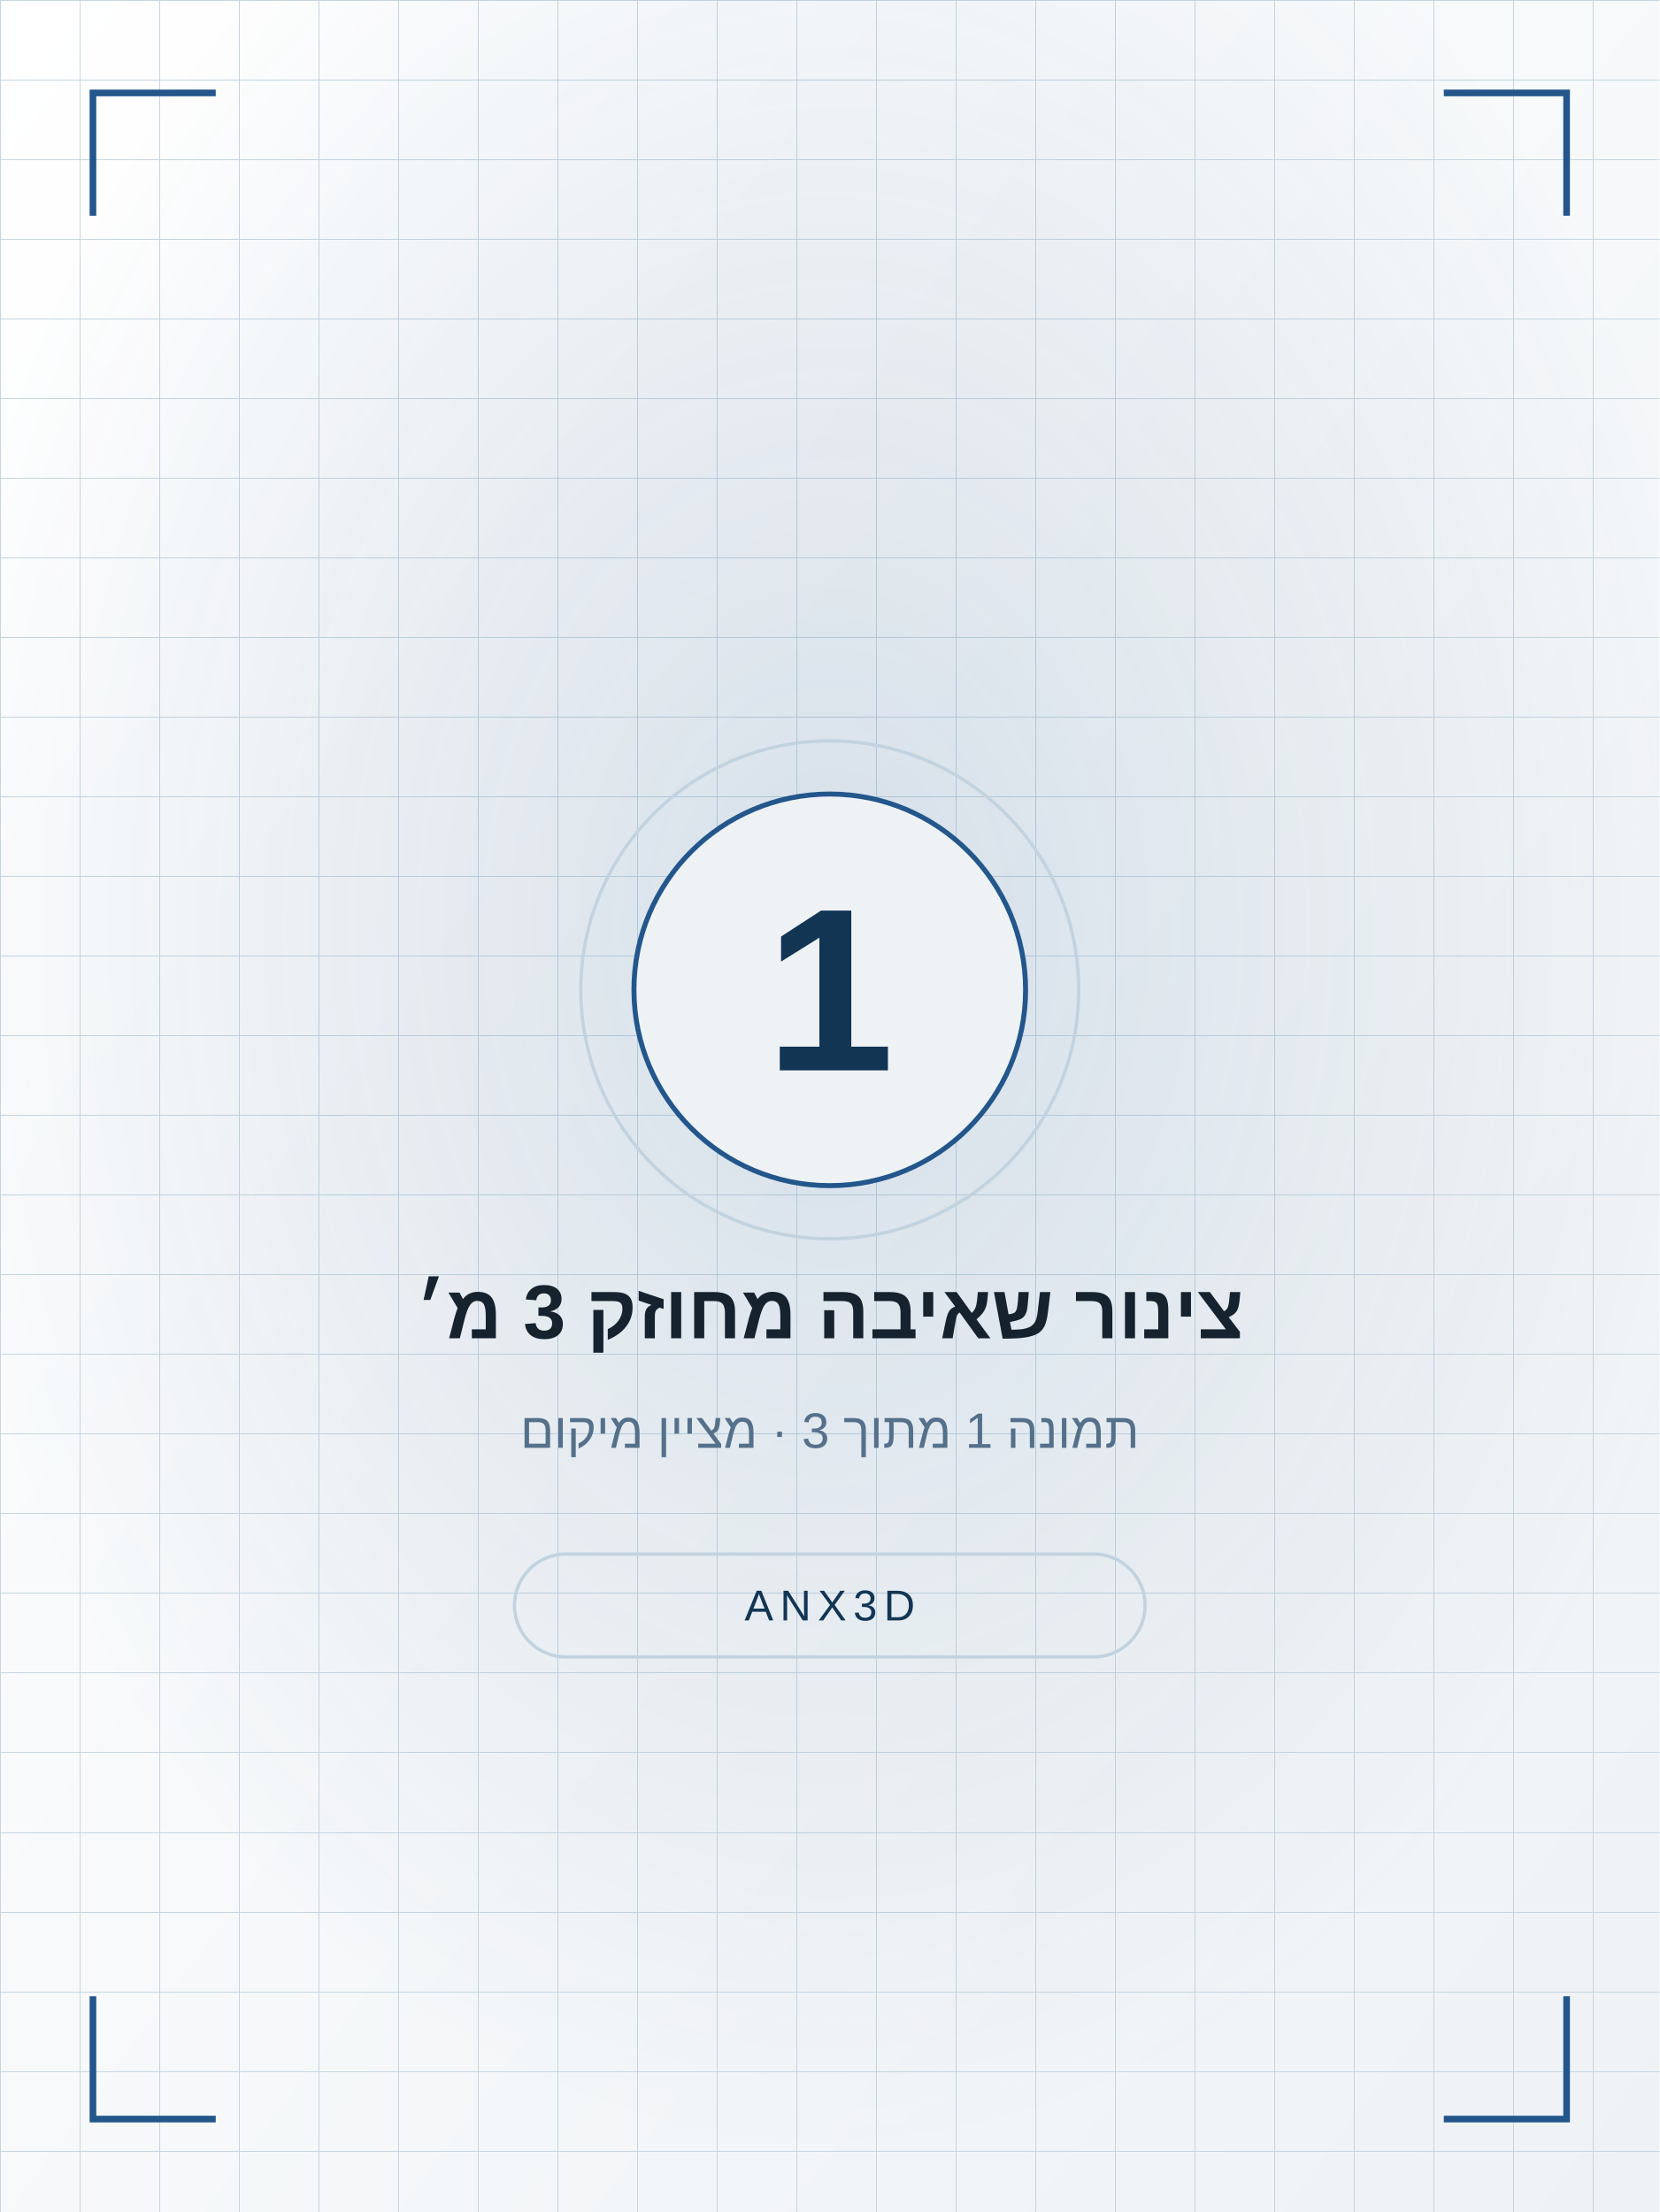
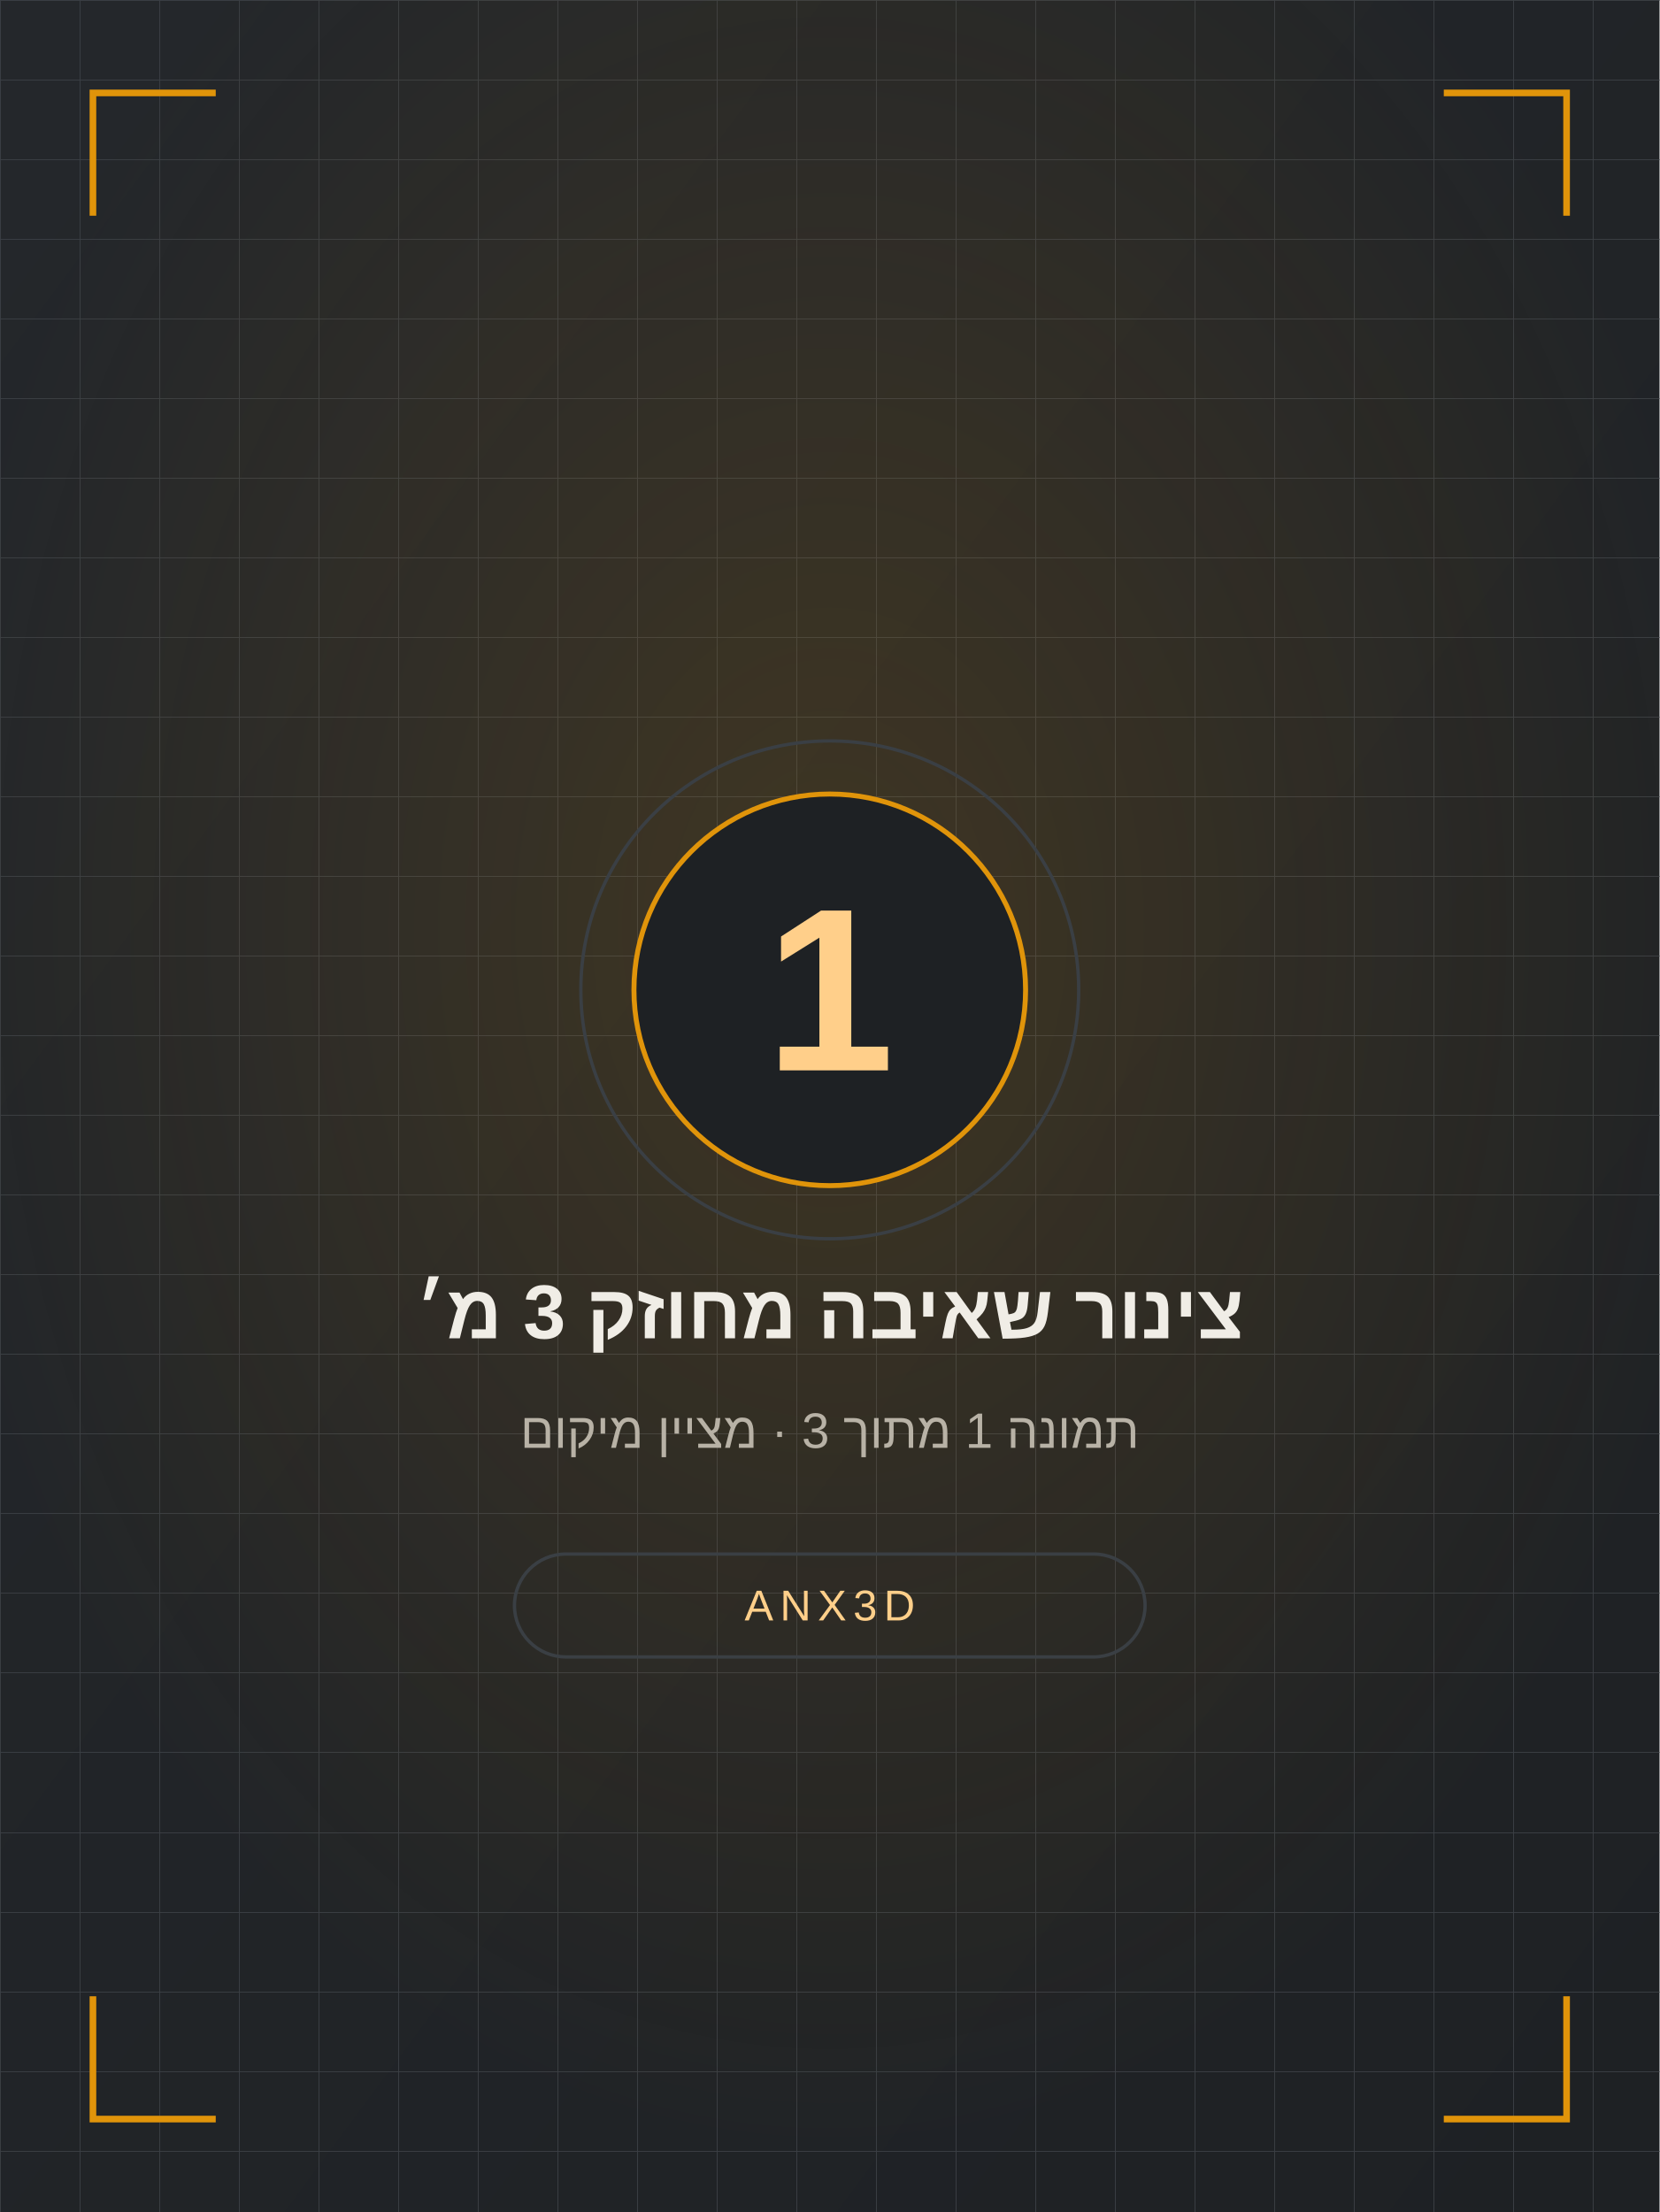
<svg xmlns="http://www.w3.org/2000/svg" width="1000" height="1333" viewBox="0 0 1000 1333" role="img" aria-label="צינור שאיבה מחוזק 3 מ׳ — תמונה 1 מתוך 3 (מציין מיקום)">
  <defs>
    <linearGradient id="bg" x1="0" y1="0" x2="1" y2="1">
-       <stop offset="0%" stop-color="#ffffff" />
-       <stop offset="100%" stop-color="#eef2f5" />
+       <stop offset="0%" stop-color="#24272b" />
+       <stop offset="100%" stop-color="#1e2124" />
    </linearGradient>
    <pattern id="grid" width="48" height="48" patternUnits="userSpaceOnUse">
-       <path d="M48 0H0V48" fill="none" stroke="#c2d3df" stroke-width="1" />
+       <path d="M48 0H0V48" fill="none" stroke="#3a3f44" stroke-width="1" />
    </pattern>
    <radialGradient id="glow" cx="50%" cy="42%" r="55%">
-       <stop offset="0%" stop-color="#23568b" stop-opacity="0.16" />
-       <stop offset="100%" stop-color="#23568b" stop-opacity="0" />
+       <stop offset="0%" stop-color="#e0940a" stop-opacity="0.16" />
+       <stop offset="100%" stop-color="#e0940a" stop-opacity="0" />
    </radialGradient>
  </defs>
  <rect width="1000" height="1333" fill="url(#bg)" />
  <rect width="1000" height="1333" fill="url(#grid)" />
  <rect width="1000" height="1333" fill="url(#glow)" />
-   <path d="M56 128V56h72" fill="none" stroke="#23568b" stroke-width="4" stroke-linecap="square" />
-   <path d="M872 56h72v72" fill="none" stroke="#23568b" stroke-width="4" stroke-linecap="square" />
-   <path d="M944 1205v72h-72" fill="none" stroke="#23568b" stroke-width="4" stroke-linecap="square" />
-   <path d="M128 1277H56v-72" fill="none" stroke="#23568b" stroke-width="4" stroke-linecap="square" />
-   <circle cx="500" cy="596.5" r="150" fill="none" stroke="#c2d3df" stroke-width="2" />
-   <circle cx="500" cy="596.5" r="118" fill="#eef2f5" stroke="#23568b" stroke-width="3" />
-   <text x="500" y="596.5" text-anchor="middle" dominant-baseline="central" font-family="Heebo, Arial, sans-serif" font-size="140" font-weight="700" fill="#123554">1</text>
-   <text x="500" y="806.5" text-anchor="middle" direction="rtl" font-family="Heebo, Arial, sans-serif" font-size="46" font-weight="700" fill="#16232e">צינור שאיבה מחוזק 3 מ׳</text>
-   <text x="500" y="872.5" text-anchor="middle" direction="rtl" font-family="Heebo, Arial, sans-serif" font-size="30" fill="#55708a">תמונה 1 מתוך 3 · מציין מיקום</text>
-   <rect x="310" y="936.5" width="380" height="62" rx="31" fill="none" stroke="#c2d3df" stroke-width="2" />
-   <text x="500" y="967.5" text-anchor="middle" dominant-baseline="central" font-family="Heebo, Arial, sans-serif" font-size="26" letter-spacing="4" fill="#123554">ANX3D</text>
+   <path d="M56 128V56h72" fill="none" stroke="#e0940a" stroke-width="4" stroke-linecap="square" />
+   <path d="M872 56h72v72" fill="none" stroke="#e0940a" stroke-width="4" stroke-linecap="square" />
+   <path d="M944 1205v72h-72" fill="none" stroke="#e0940a" stroke-width="4" stroke-linecap="square" />
+   <path d="M128 1277H56v-72" fill="none" stroke="#e0940a" stroke-width="4" stroke-linecap="square" />
+   <circle cx="500" cy="596.5" r="150" fill="none" stroke="#3a3f44" stroke-width="2" />
+   <circle cx="500" cy="596.5" r="118" fill="#1e2124" stroke="#e0940a" stroke-width="3" />
+   <text x="500" y="596.5" text-anchor="middle" dominant-baseline="central" font-family="Heebo, Arial, sans-serif" font-size="140" font-weight="700" fill="#ffcf8a">1</text>
+   <text x="500" y="806.5" text-anchor="middle" direction="rtl" font-family="Heebo, Arial, sans-serif" font-size="46" font-weight="700" fill="#f0ede6">צינור שאיבה מחוזק 3 מ׳</text>
+   <text x="500" y="872.5" text-anchor="middle" direction="rtl" font-family="Heebo, Arial, sans-serif" font-size="30" fill="#b8b2a6">תמונה 1 מתוך 3 · מציין מיקום</text>
+   <rect x="310" y="936.5" width="380" height="62" rx="31" fill="none" stroke="#3a3f44" stroke-width="2" />
+   <text x="500" y="967.5" text-anchor="middle" dominant-baseline="central" font-family="Heebo, Arial, sans-serif" font-size="26" letter-spacing="4" fill="#ffcf8a">ANX3D</text>
</svg>
